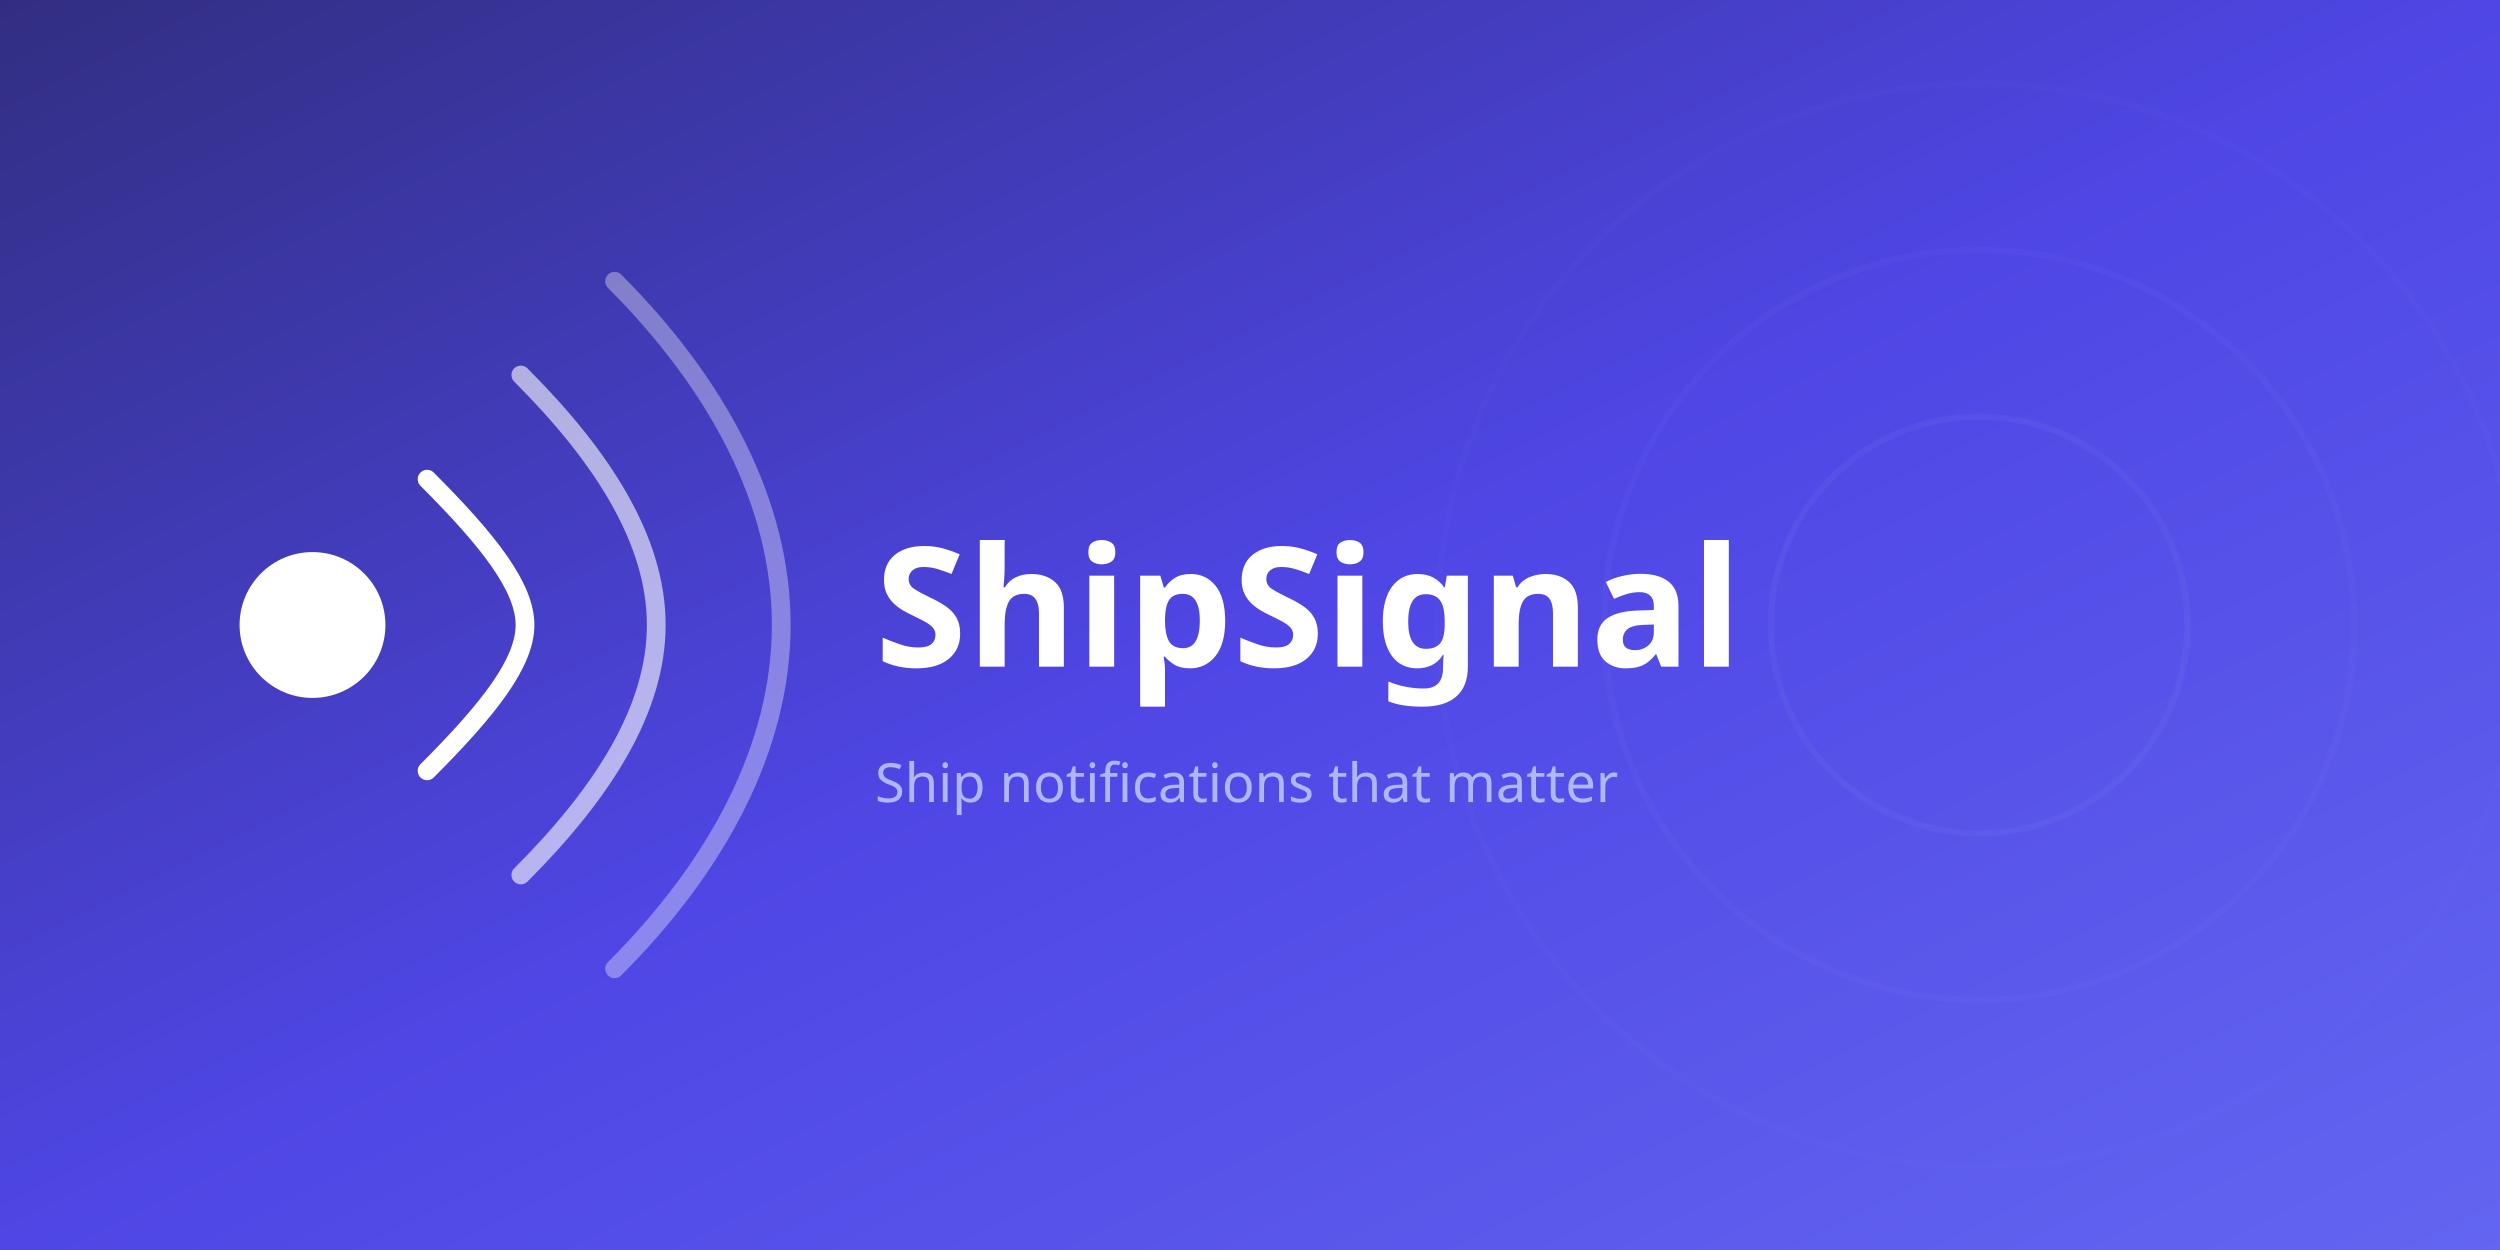
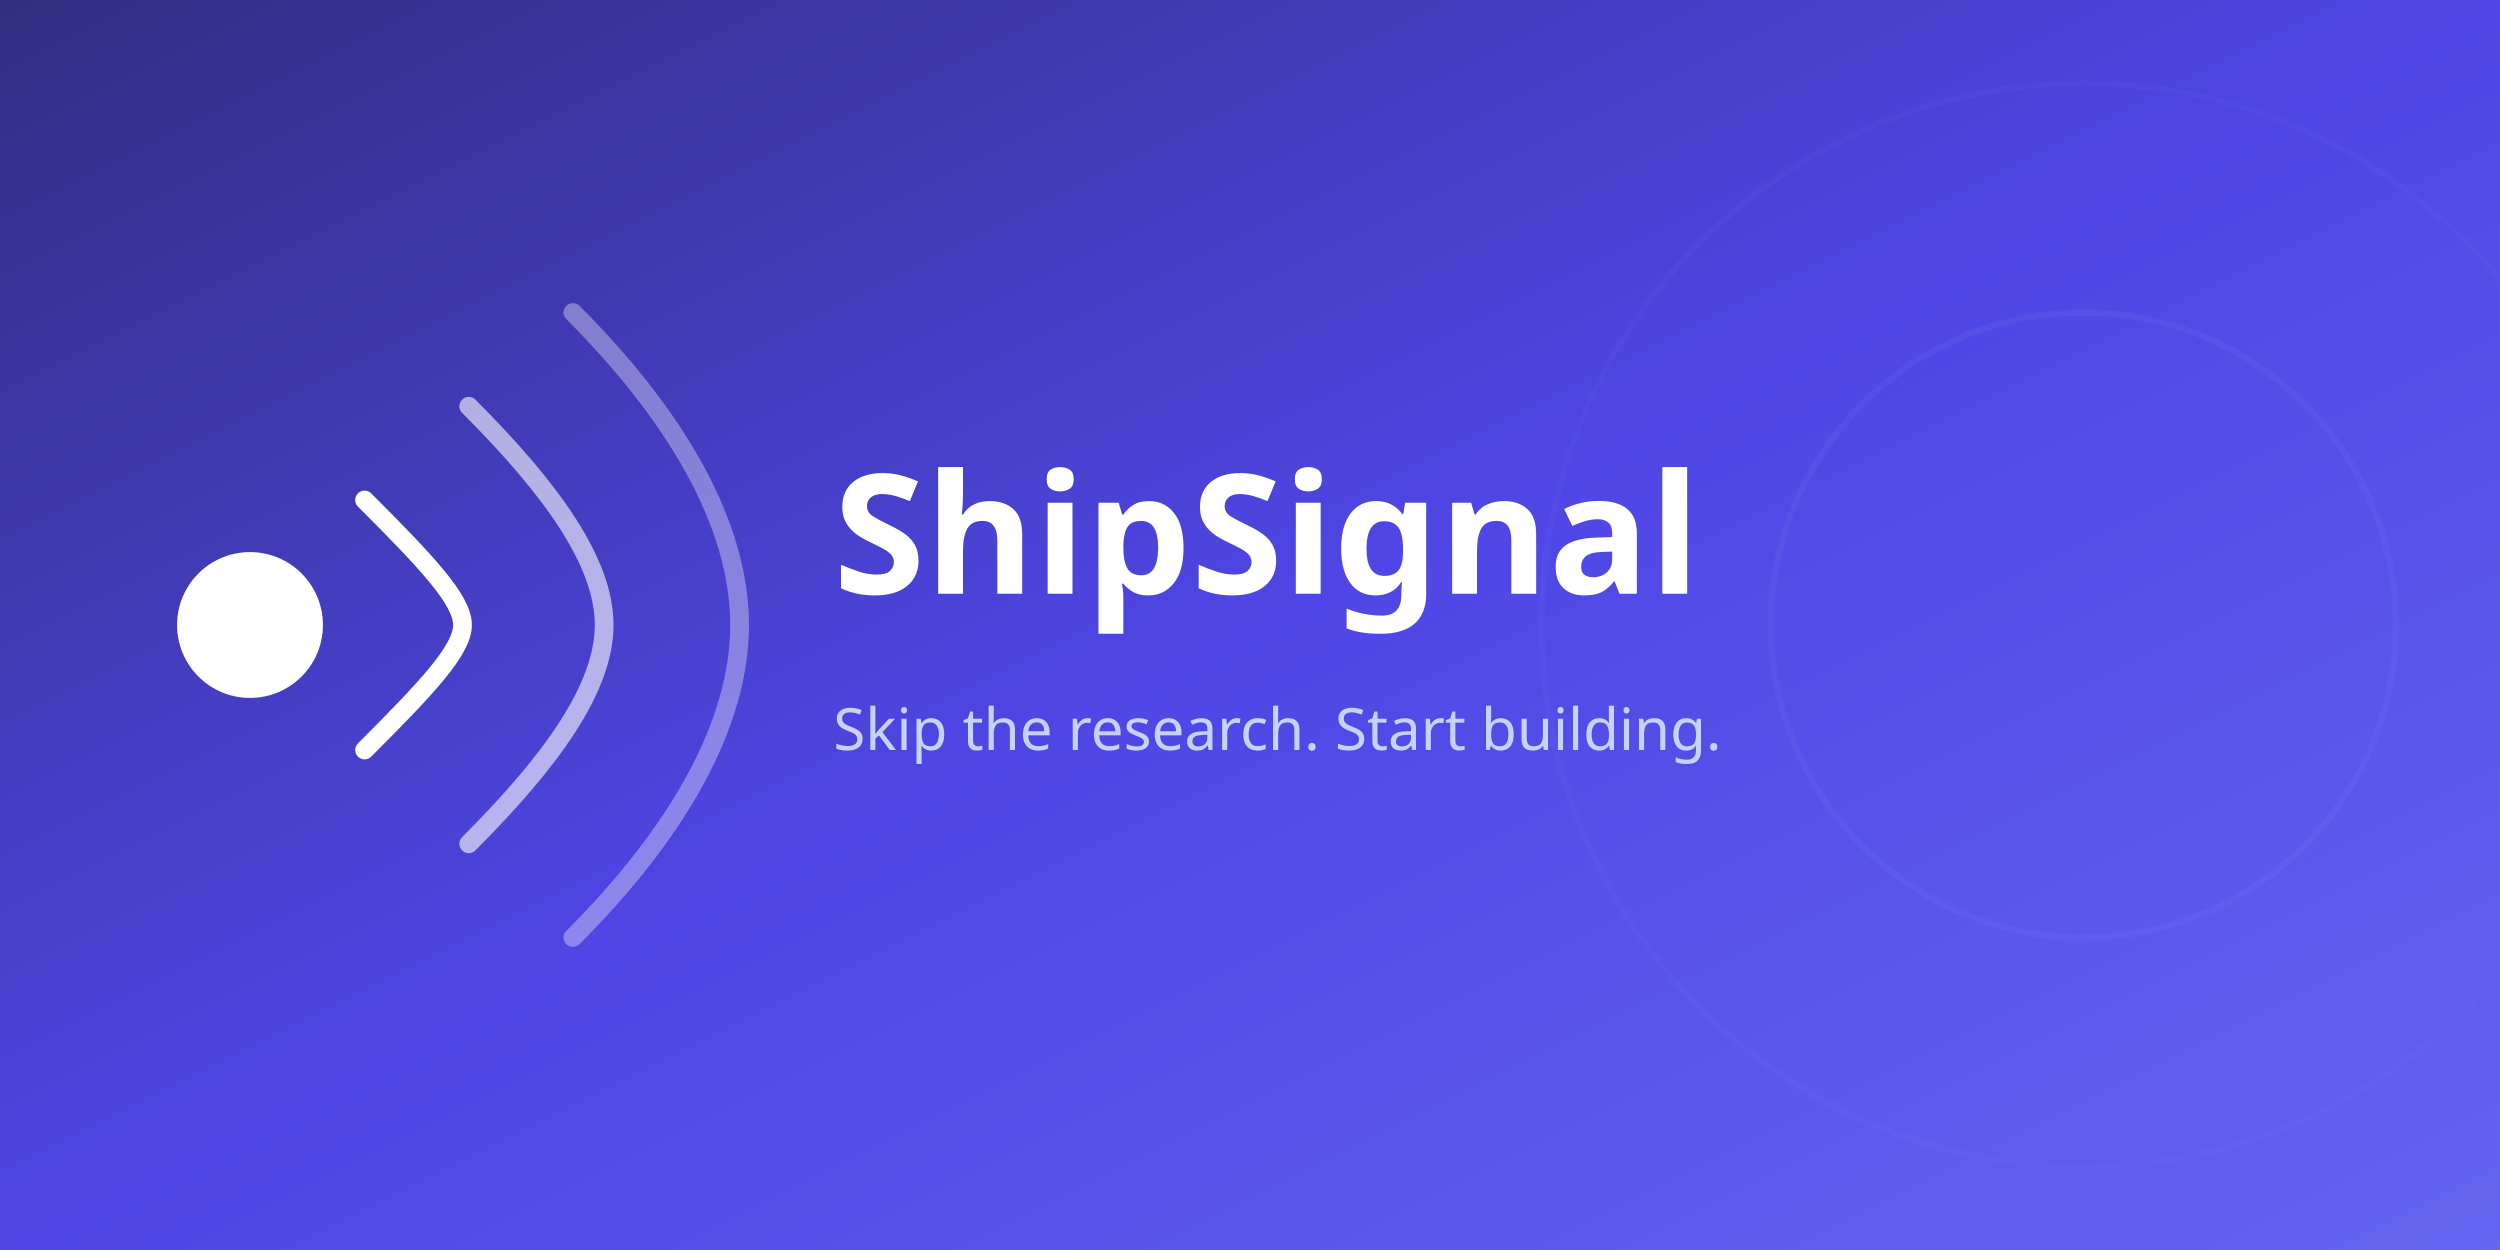
<svg xmlns="http://www.w3.org/2000/svg" width="1200" height="600" viewBox="0 0 1200 600" fill="none">
  <defs>
-     <linearGradient id="twitter-bg-grad" x1="0%" y1="0%" x2="100%" y2="100%">
+     <linearGradient id="tc-bg" x1="0%" y1="0%" x2="100%" y2="100%">
      <stop offset="0%" stop-color="#312e81" />
      <stop offset="50%" stop-color="#4f46e5" />
      <stop offset="100%" stop-color="#6366f1" />
    </linearGradient>
  </defs>
-   <rect width="1200" height="600" fill="url(#twitter-bg-grad)" />
-   <circle cx="950" cy="300" r="100" fill="none" stroke="#818cf8" stroke-width="3" opacity="0.1" />
-   <circle cx="950" cy="300" r="180" fill="none" stroke="#818cf8" stroke-width="3" opacity="0.07" />
-   <circle cx="950" cy="300" r="260" fill="none" stroke="#818cf8" stroke-width="3" opacity="0.04" />
-   <circle cx="150" cy="300" r="35" fill="white" />
-   <path d="M205 230C235 260 252 282 252 300C252 318 235 340 205 370" stroke="white" stroke-width="9" stroke-linecap="round" fill="none" />
-   <path d="M250 180C290 220 315 260 315 300C315 340 290 380 250 420" stroke="white" stroke-width="9" stroke-linecap="round" fill="none" opacity="0.6" />
-   <path d="M295 135C345 185 375 242 375 300C375 358 345 415 295 465" stroke="white" stroke-width="9" stroke-linecap="round" fill="none" opacity="0.35" />
-   <text x="420" y="320" font-family="Outfit, sans-serif" font-size="80" font-weight="700" fill="white">ShipSignal</text>
-   <text x="420" y="385" font-family="Outfit, sans-serif" font-size="26" font-weight="400" fill="#c7d2fe" opacity="0.8">Ship notifications that matter</text>
+   <rect width="1200" height="600" fill="url(#tc-bg)" />
+   <circle cx="1000" cy="300" r="150" fill="none" stroke="#818cf8" stroke-width="3" opacity="0.1" />
+   <circle cx="1000" cy="300" r="260" fill="none" stroke="#818cf8" stroke-width="3" opacity="0.06" />
+   <circle cx="120" cy="300" r="35" fill="white" />
+   <path d="M175 240C205 270 222 288 222 300C222 312 205 330 175 360" stroke="white" stroke-width="9" stroke-linecap="round" fill="none" />
+   <path d="M225 195C265 235 290 270 290 300C290 330 265 365 225 405" stroke="white" stroke-width="9" stroke-linecap="round" fill="none" opacity="0.6" />
+   <path d="M275 150C325 200 355 252 355 300C355 348 325 400 275 450" stroke="white" stroke-width="9" stroke-linecap="round" fill="none" opacity="0.35" />
+   <text x="400" y="285" font-family="Outfit, sans-serif" font-size="80" font-weight="700" fill="white">ShipSignal</text>
+   <text x="400" y="360" font-family="Outfit, sans-serif" font-size="28" font-weight="400" fill="#c7d2fe">Skip the research. Start building.</text>
</svg>
